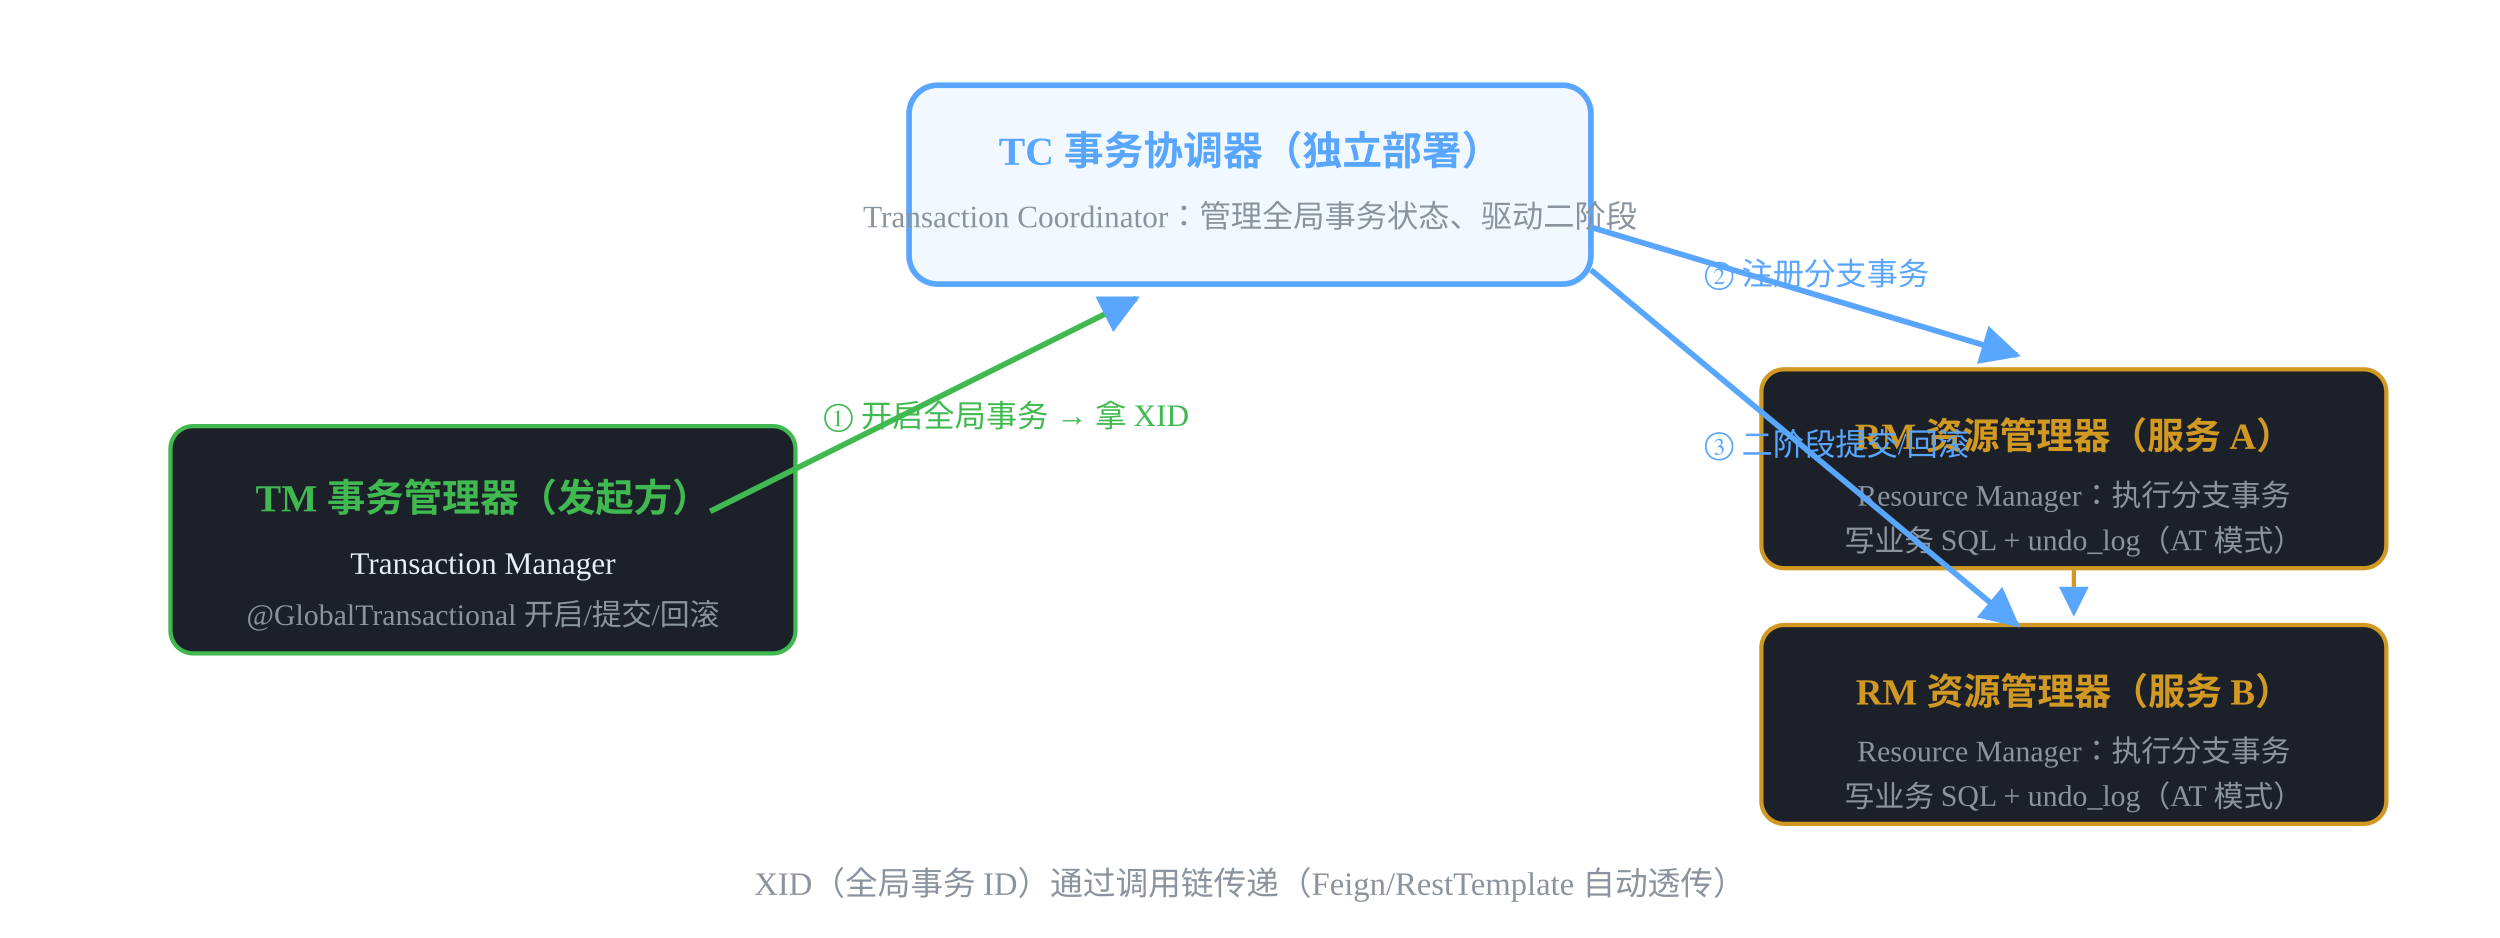
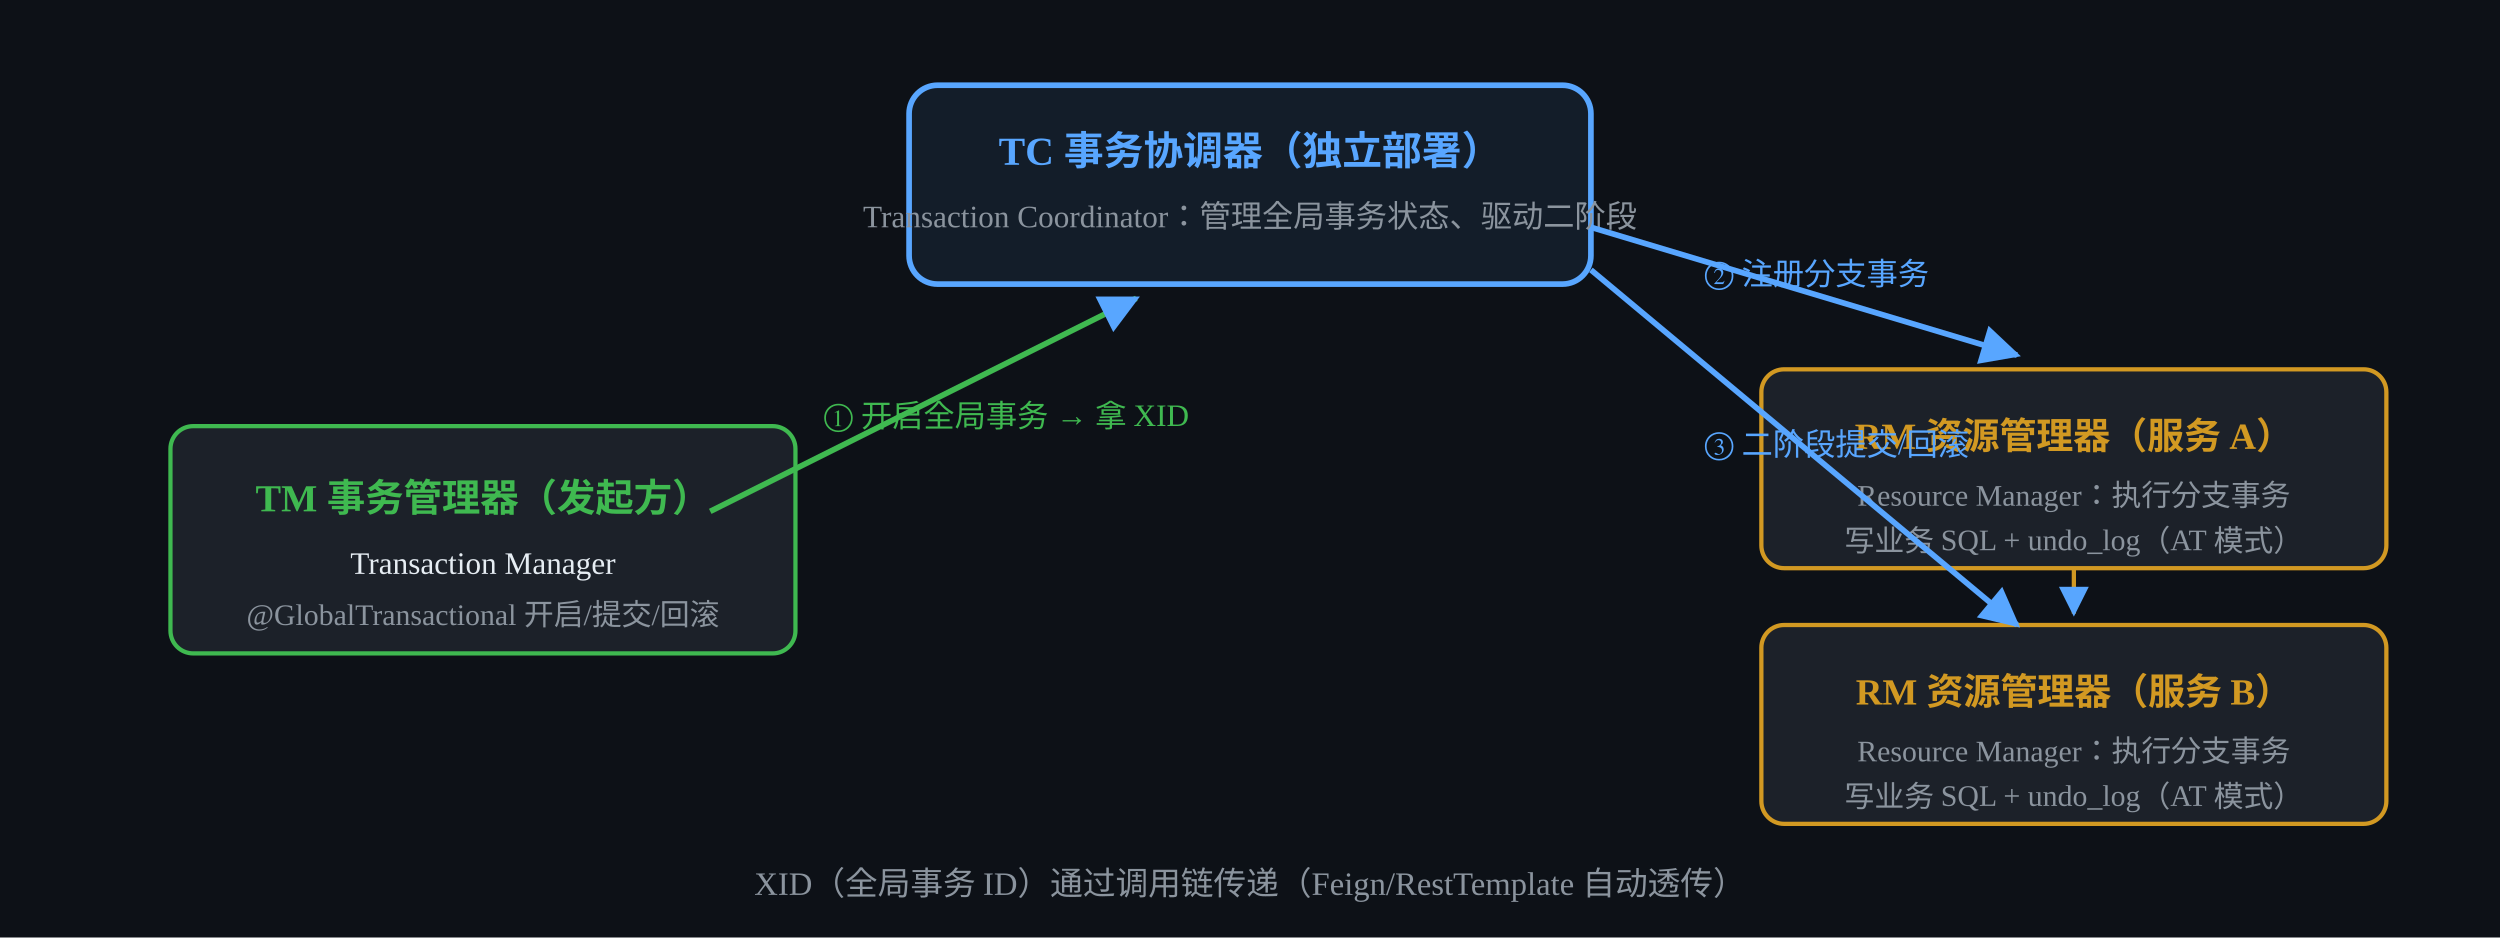
<svg xmlns="http://www.w3.org/2000/svg" width="880" height="330" viewBox="0 0 880 330">
+   <rect x="0" y="0" width="880" height="330" fill="#0d1117" />
  <defs>
    <marker id="arr" viewBox="0 0 10 10" refX="9" refY="5" markerWidth="7" markerHeight="7" orient="auto-start-reverse">
      <path d="M 0 0 L 10 5 L 0 10 z" fill="#58a6ff" />
    </marker>
  </defs>
  <rect x="320" y="30" width="240" height="70" rx="10" fill="rgba(88,166,255,.08)" stroke="#58a6ff" stroke-width="2" />
  <text x="440" y="58" text-anchor="middle" fill="#58a6ff" font-size="14" font-weight="bold">TC 事务协调器（独立部署）</text>
  <text x="440" y="80" text-anchor="middle" fill="#8b949e" font-size="11">Transaction Coordinator：管理全局事务状态、驱动二阶段</text>
  <rect x="60" y="150" width="220" height="80" rx="8" fill="#1c2129" stroke="#3fb950" stroke-width="1.5" />
  <text x="170" y="180" text-anchor="middle" fill="#3fb950" font-size="13.5" font-weight="bold">TM 事务管理器（发起方）</text>
  <text x="170" y="202" text-anchor="middle" fill="#e6edf3" font-size="11">Transaction Manager</text>
  <text x="170" y="220" text-anchor="middle" fill="#8b949e" font-size="10.5">@GlobalTransactional 开启/提交/回滚</text>
  <rect x="620" y="130" width="220" height="70" rx="8" fill="#1c2129" stroke="#d29922" stroke-width="1.5" />
  <text x="730" y="158" text-anchor="middle" fill="#d29922" font-size="13" font-weight="bold">RM 资源管理器（服务 A）</text>
  <text x="730" y="178" text-anchor="middle" fill="#8b949e" font-size="10.5">Resource Manager：执行分支事务</text>
  <text x="730" y="194" text-anchor="middle" fill="#8b949e" font-size="10.5">写业务 SQL + undo_log（AT 模式）</text>
  <rect x="620" y="220" width="220" height="70" rx="8" fill="#1c2129" stroke="#d29922" stroke-width="1.5" />
  <text x="730" y="248" text-anchor="middle" fill="#d29922" font-size="13" font-weight="bold">RM 资源管理器（服务 B）</text>
  <text x="730" y="268" text-anchor="middle" fill="#8b949e" font-size="10.5">Resource Manager：执行分支事务</text>
  <text x="730" y="284" text-anchor="middle" fill="#8b949e" font-size="10.5">写业务 SQL + undo_log（AT 模式）</text>
  <line x1="250" y1="180" x2="400" y2="105" stroke="#3fb950" stroke-width="2" marker-end="url(#arr)" />
  <text x="290" y="150" fill="#3fb950" font-size="11">① 开启全局事务 → 拿 XID</text>
  <line x1="560" y1="80" x2="710" y2="125" stroke="#58a6ff" stroke-width="2" marker-end="url(#arr)" />
  <text x="600" y="100" fill="#58a6ff" font-size="11">② 注册分支事务</text>
  <line x1="560" y1="95" x2="710" y2="220" stroke="#58a6ff" stroke-width="2" marker-end="url(#arr)" />
  <text x="600" y="160" fill="#58a6ff" font-size="11">③ 二阶段提交/回滚</text>
  <line x1="730" y1="200" x2="730" y2="216" stroke="#d29922" stroke-width="1.5" marker-end="url(#arr)" />
  <text x="440" y="315" text-anchor="middle" fill="#8b949e" font-size="11.5">XID（全局事务 ID）通过调用链传递（Feign/RestTemplate 自动透传）</text>
</svg>
